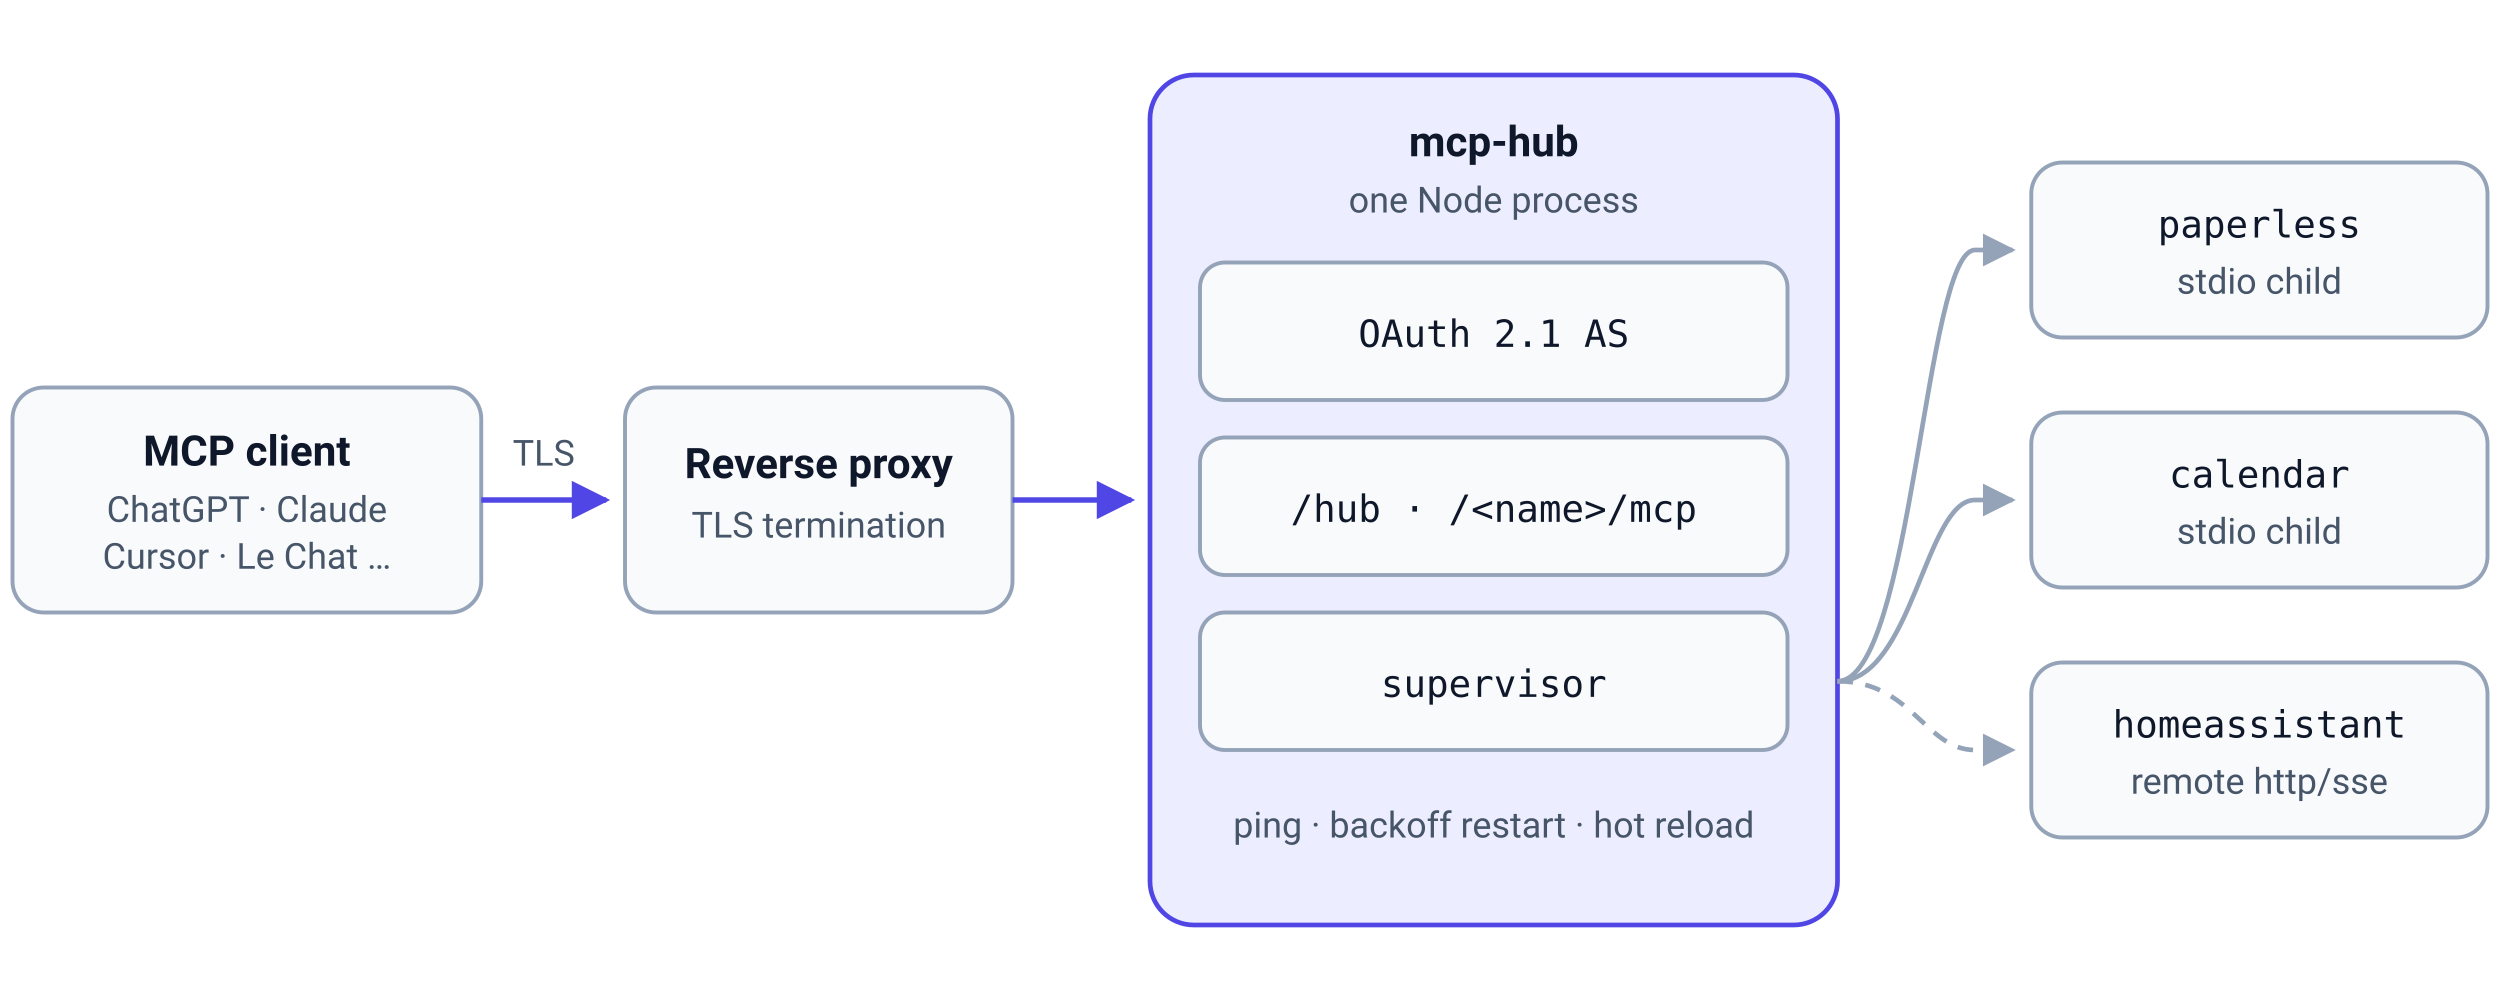
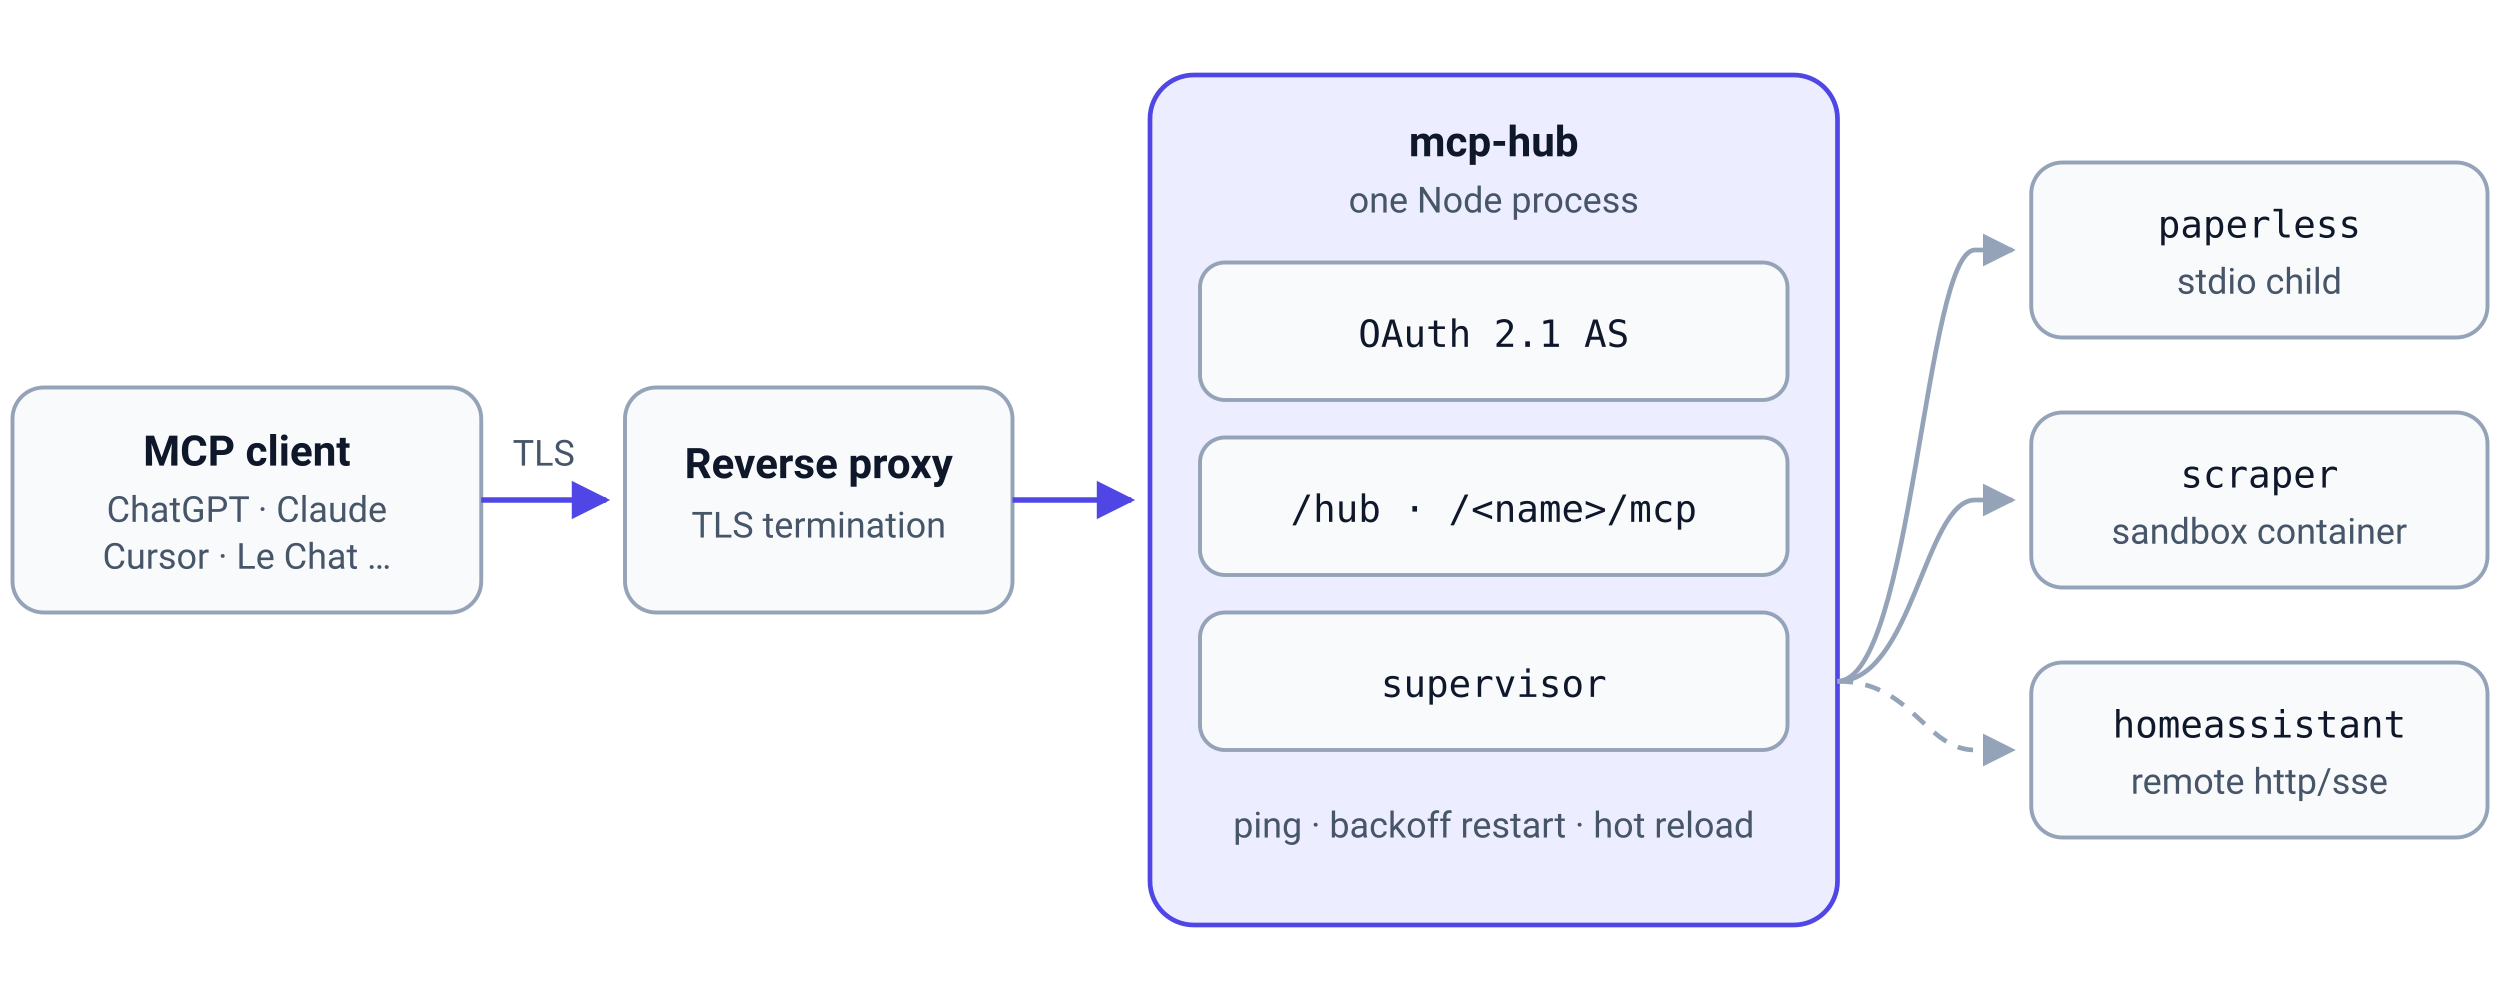
<svg xmlns="http://www.w3.org/2000/svg" viewBox="0 0 800 320" width="800" height="320" role="img" aria-labelledby="flow-title">
  <style>
    .node { stroke-width: 1.25; }
    .node-accent { stroke-width: 1.5; }
    .edge { stroke-width: 1.5; fill: none; }
    .edge-accent { stroke-width: 1.75; fill: none; }
    .edge-dashed { stroke-dasharray: 5 4; }
    text { font-family: ui-sans-serif, system-ui, -apple-system, "Segoe UI", Roboto, "DejaVu Sans", sans-serif; font-size: 13px; }
    .label-title { font-size: 13.5px; font-weight: 600; }
    .label-mono { font-family: ui-monospace, SFMono-Regular, Menlo, Consolas, "DejaVu Sans Mono", monospace; font-size: 12px; }
    .label-muted { font-size: 11.5px; }

    .node { fill: #f8fafc; stroke: #94a3b8; }
    .node-accent { fill: rgba(99, 102, 241, 0.12); stroke: #4f46e5; }
    .edge { stroke: #94a3b8; }
    .edge-accent { stroke: #4f46e5; }
    text { fill: #0f172a; }
    .label-muted { fill: #475569; }
    marker path { fill: #94a3b8; stroke: none; }
    marker.accent path { fill: #4f46e5; }
  </style>
  <defs>
    <marker id="arrow-flow" viewBox="0 0 10 10" refX="9" refY="5" markerWidth="7" markerHeight="7" orient="auto-start-reverse">
      <path d="M0 0 L10 5 L0 10 z" />
    </marker>
    <marker id="arrow-flow-accent" class="accent" viewBox="0 0 10 10" refX="9" refY="5" markerWidth="7" markerHeight="7" orient="auto-start-reverse">
      <path d="M0 0 L10 5 L0 10 z" />
    </marker>
  </defs>
  <rect class="node" x="4" y="124" width="150" height="72" rx="10" />
  <text x="79" y="149" text-anchor="middle" class="label-title">MCP client</text>
  <text x="79" y="167" text-anchor="middle" class="label-muted" font-size="10.5">ChatGPT · Claude</text>
  <text x="79" y="182" text-anchor="middle" class="label-muted" font-size="10.5">Cursor · Le Chat …</text>
  <rect class="node" x="200" y="124" width="124" height="72" rx="10" />
  <text x="262" y="153" text-anchor="middle" class="label-title">Reverse proxy</text>
  <text x="262" y="172" text-anchor="middle" class="label-muted">TLS termination</text>
  <rect class="node-accent" x="368" y="24" width="220" height="272" rx="14" />
  <text x="478" y="50" text-anchor="middle" class="label-title">mcp-hub</text>
  <text x="478" y="68" text-anchor="middle" class="label-muted">one Node process</text>
  <rect class="node" x="384" y="84" width="188" height="44" rx="8" />
  <text x="478" y="111" text-anchor="middle" class="label-mono">OAuth 2.1 AS</text>
  <rect class="node" x="384" y="140" width="188" height="44" rx="8" />
  <text x="478" y="167" text-anchor="middle" class="label-mono">/hub · /&lt;name&gt;/mcp</text>
  <rect class="node" x="384" y="196" width="188" height="44" rx="8" />
  <text x="478" y="223" text-anchor="middle" class="label-mono">supervisor</text>
  <text x="478" y="268" text-anchor="middle" class="label-muted">ping · backoff restart · hot reload</text>
  <rect class="node" x="650" y="52" width="146" height="56" rx="10" />
  <text x="723" y="76" text-anchor="middle" class="label-mono">paperless</text>
  <text x="723" y="94" text-anchor="middle" class="label-muted">stdio child</text>
  <rect class="node" x="650" y="132" width="146" height="56" rx="10" />
-   <text x="723" y="156" text-anchor="middle" class="label-mono">calendar</text>
-   <text x="723" y="174" text-anchor="middle" class="label-muted">stdio child</text>
+   <text x="723" y="156" text-anchor="middle" class="label-mono">scraper</text>
+   <text x="723" y="174" text-anchor="middle" class="label-muted">sandbox container</text>
  <rect class="node" x="650" y="212" width="146" height="56" rx="10" />
  <text x="723" y="236" text-anchor="middle" class="label-mono">homeassistant</text>
  <text x="723" y="254" text-anchor="middle" class="label-muted">remote http/sse</text>
  <path class="edge-accent" d="M154 160 L194 160" marker-end="url(#arrow-flow-accent)" />
  <text x="174" y="149" text-anchor="middle" class="label-muted">TLS</text>
  <path class="edge-accent" d="M324 160 L362 160" marker-end="url(#arrow-flow-accent)" />
  <path class="edge" d="M588 218 C 612 218, 616 80, 632 80 L644 80" marker-end="url(#arrow-flow)" />
  <path class="edge" d="M588 218 C 612 218, 616 160, 632 160 L644 160" marker-end="url(#arrow-flow)" />
  <path class="edge edge-dashed" d="M588 218 C 612 218, 616 240, 632 240 L644 240" marker-end="url(#arrow-flow)" />
</svg>
